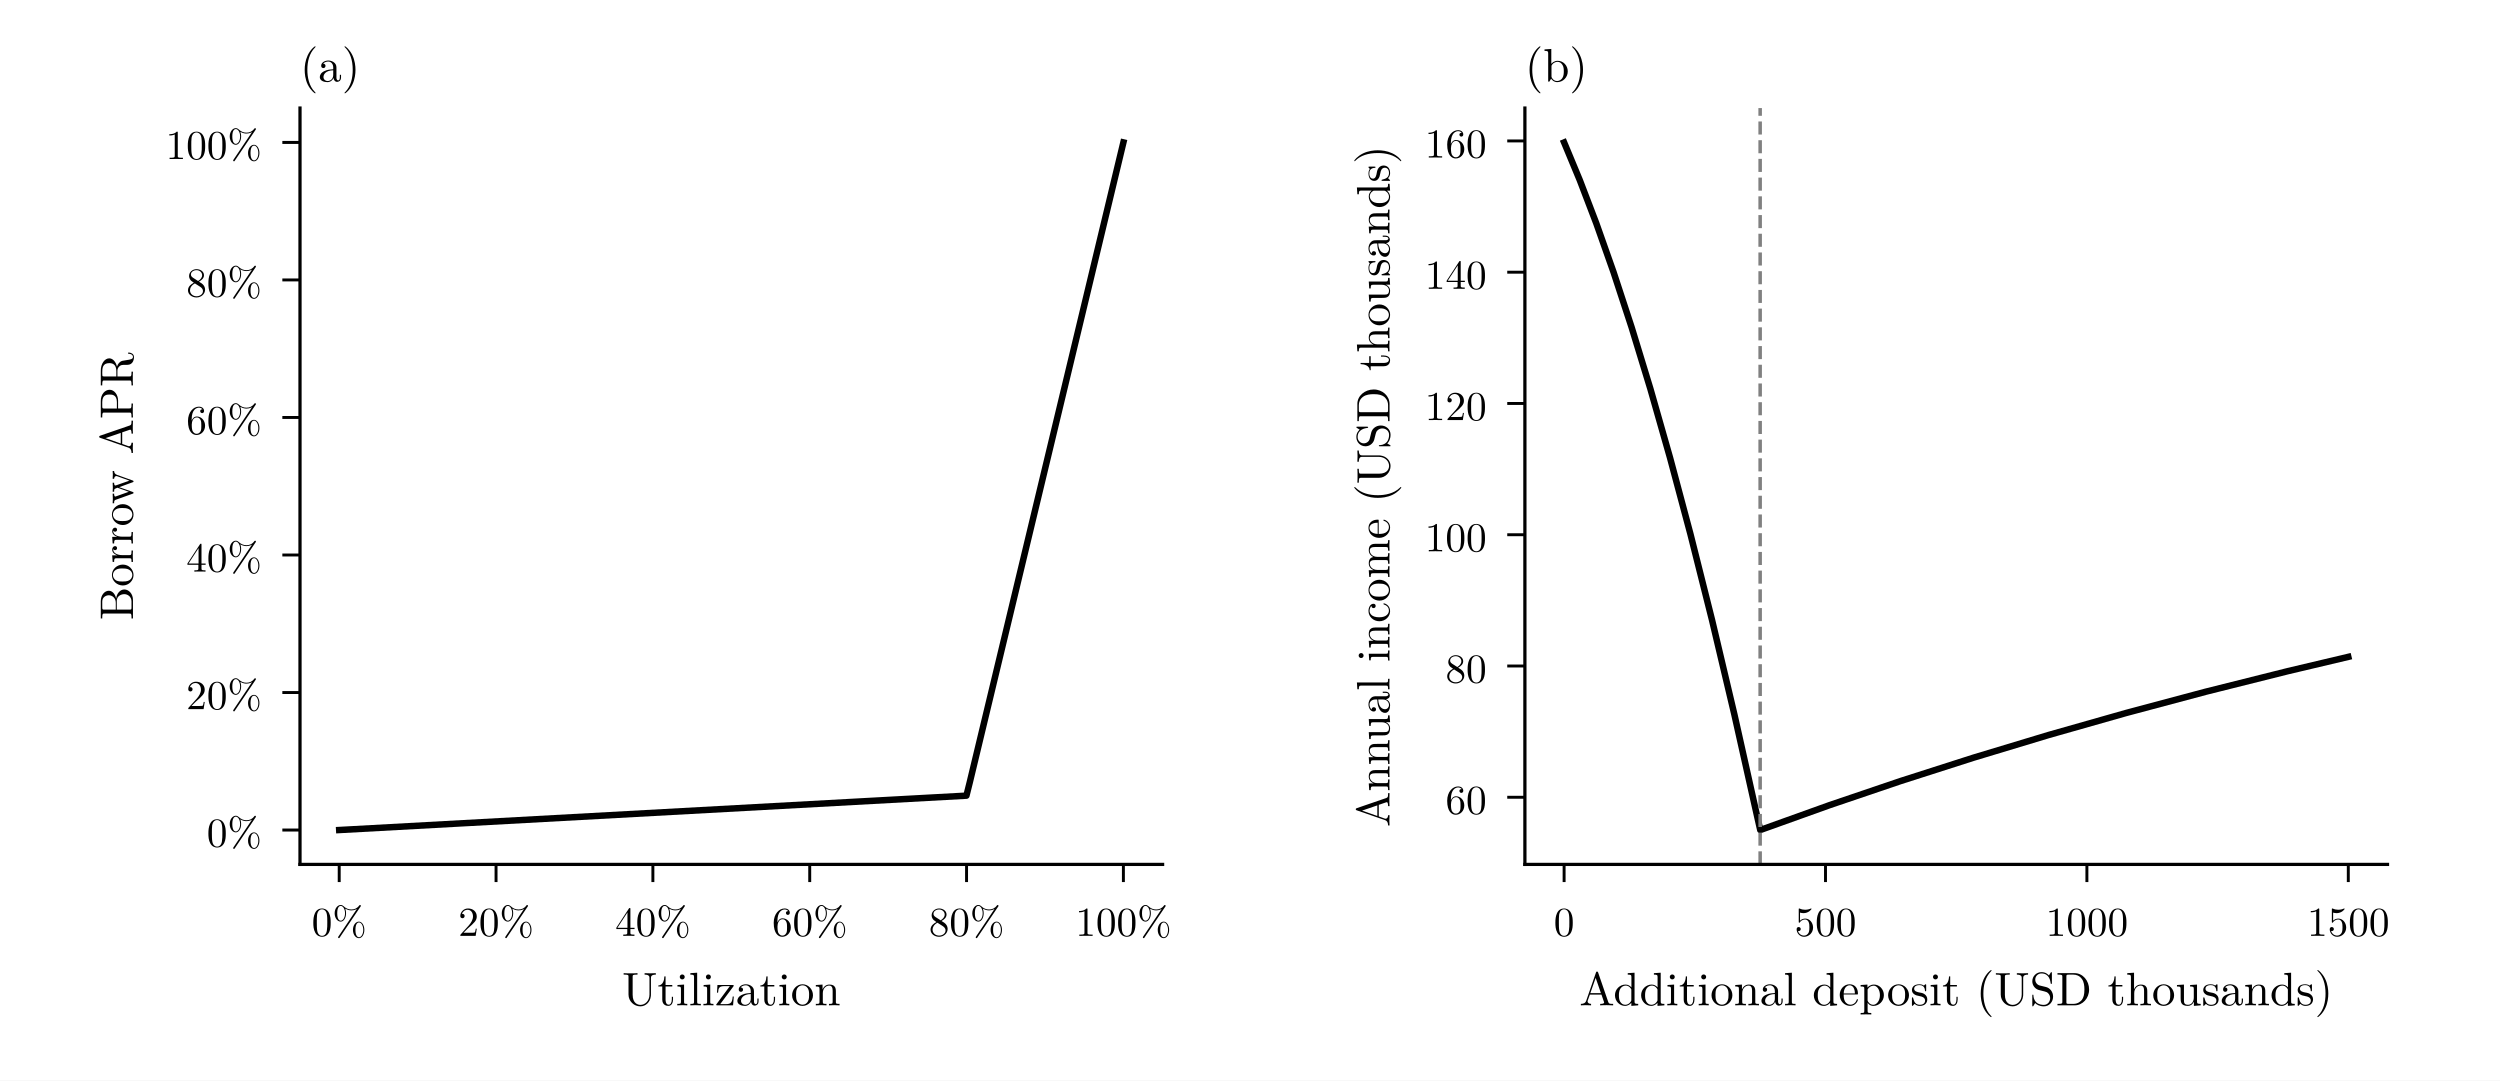
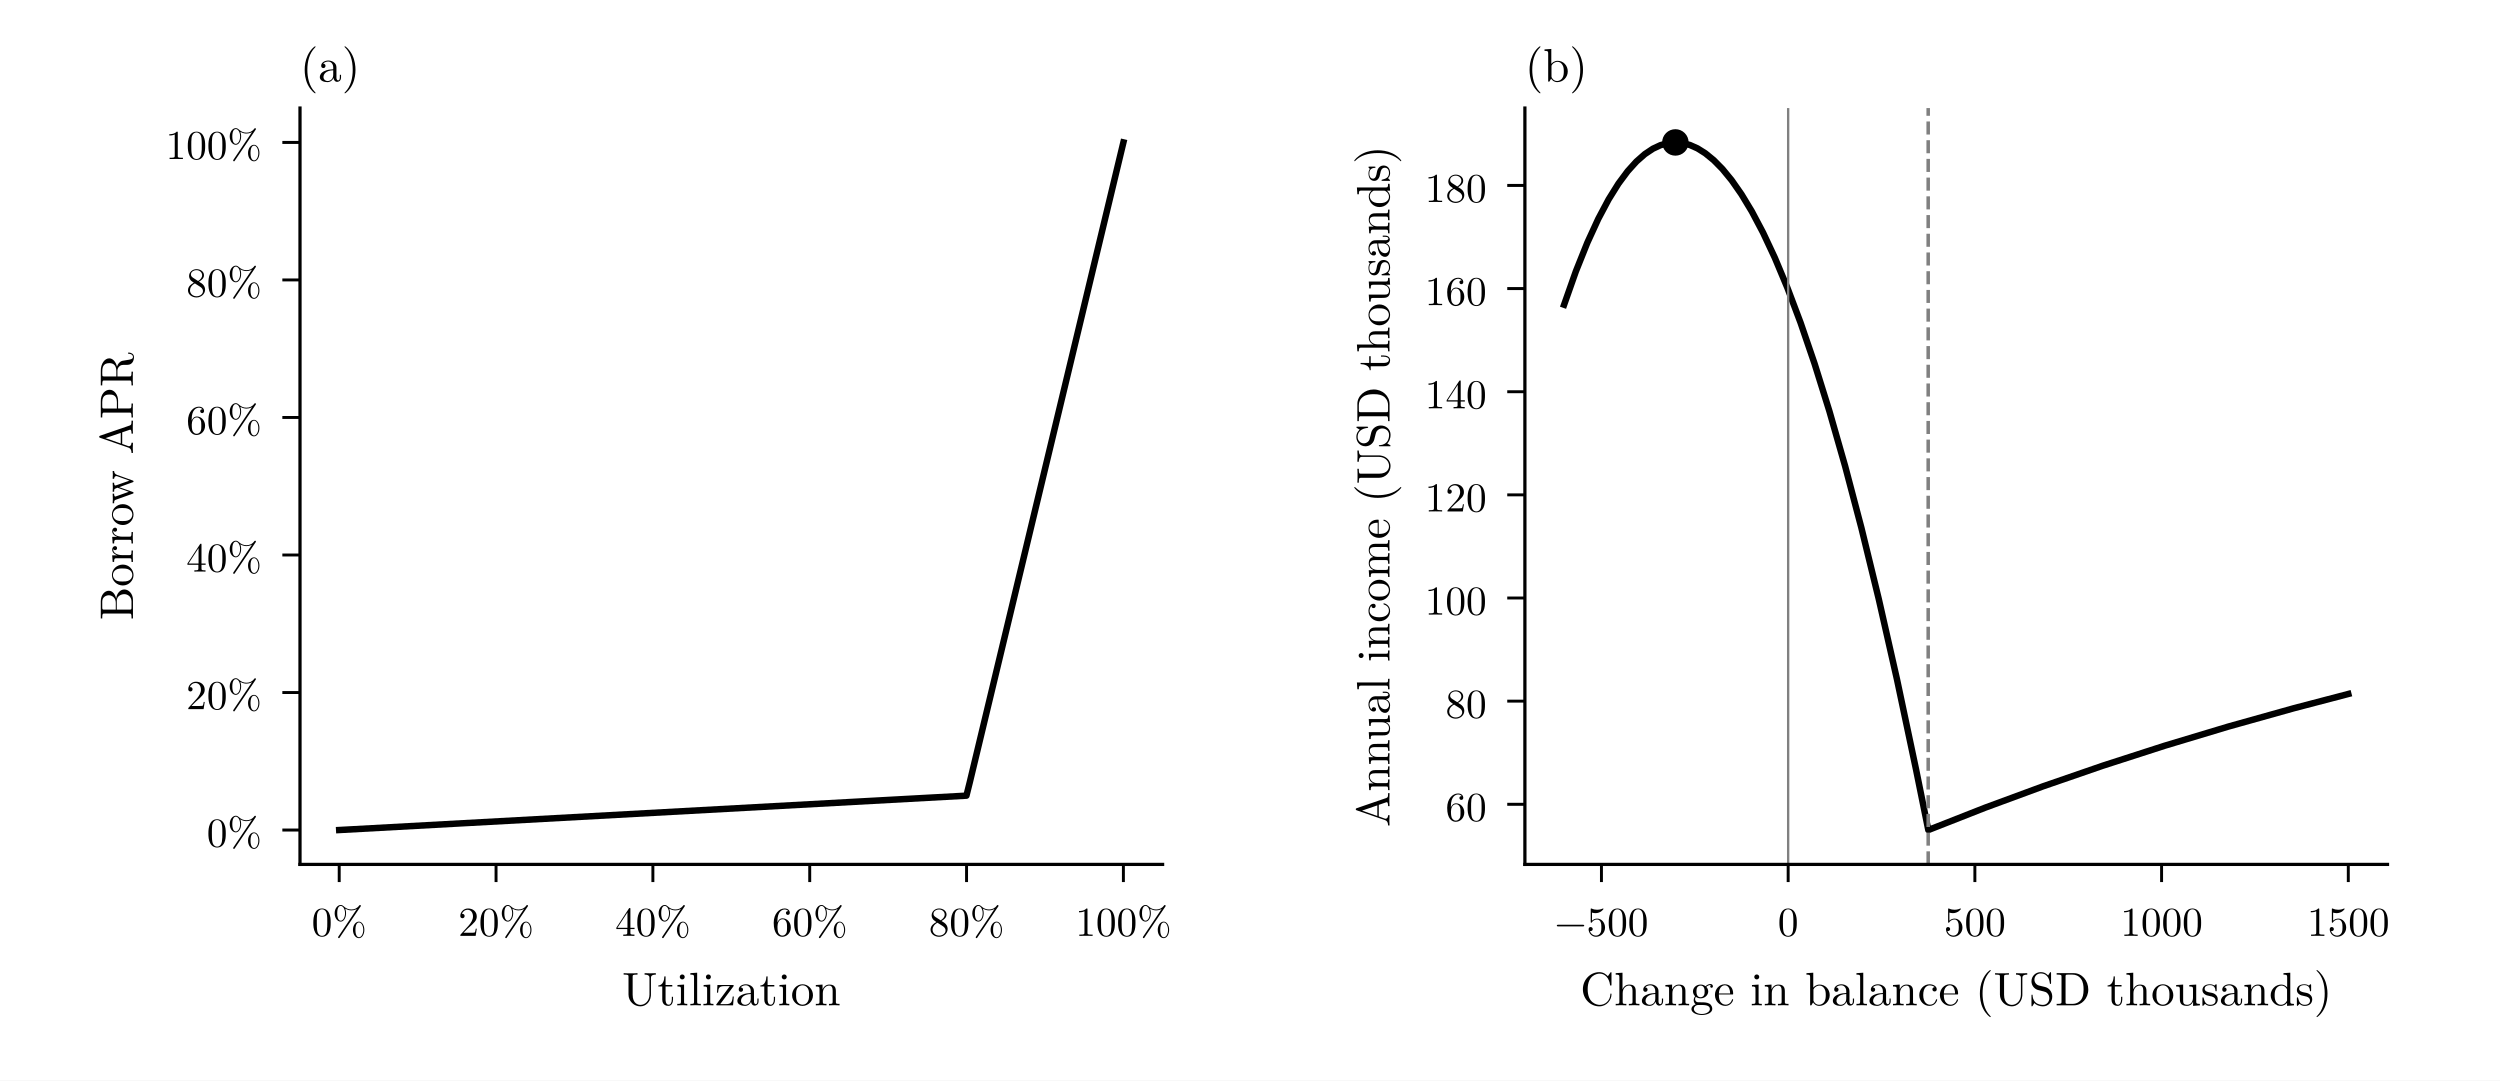
<svg xmlns="http://www.w3.org/2000/svg" xmlns:xlink="http://www.w3.org/1999/xlink" width="424.8pt" height="183.6pt" viewBox="0 0 424.8 183.6" version="1.1">
  <defs>
    <style type="text/css">*{stroke-linejoin: round; stroke-linecap: butt}</style>
  </defs>
  <g id="figure_1">
    <g id="patch_1">
      <path d="M 0 183.6  L 424.8 183.6  L 424.8 0  L 0 0  z " style="fill: #ffffff" />
    </g>
    <g id="axes_1">
      <g id="patch_2">
        <path d="M 50.976 146.88  L 197.55 146.88  L 197.55 18.36  L 50.976 18.36  z " style="fill: #ffffff" />
      </g>
      <g id="matplotlib.axis_1">
        <g id="xtick_1">
          <g id="line2d_1">
            <defs>
-               <path id="m8e862f8590" d="M 0 0  L 0 3  " style="stroke: #000000; stroke-width: 0.5" />
+               <path id="m907b33ca61" d="M 0 0  L 0 3  " style="stroke: #000000; stroke-width: 0.5" />
            </defs>
            <g>
-               <use xlink:href="#m8e862f8590" x="57.638" y="146.88" style="stroke: #000000; stroke-width: 0.5" />
+               <use xlink:href="#m907b33ca61" x="57.638" y="146.88" style="stroke: #000000; stroke-width: 0.5" />
            </g>
          </g>
          <g id="text_1">
            <text style="font-size: 7px; font-family: 'Latin Modern Roman', 'DejaVu Serif', serif; text-anchor: middle" x="57.638" y="159.022" transform="rotate(-0 57.63843 159.022)">0%</text>
          </g>
        </g>
        <g id="xtick_2">
          <g id="line2d_2">
            <g>
-               <use xlink:href="#m8e862f8590" x="84.288" y="146.88" style="stroke: #000000; stroke-width: 0.5" />
+               <use xlink:href="#m907b33ca61" x="84.288" y="146.88" style="stroke: #000000; stroke-width: 0.5" />
            </g>
          </g>
          <g id="text_2">
            <text style="font-size: 7px; font-family: 'Latin Modern Roman', 'DejaVu Serif', serif; text-anchor: middle" x="84.288" y="159.022" transform="rotate(-0 84.28817 159.022)">20%</text>
          </g>
        </g>
        <g id="xtick_3">
          <g id="line2d_3">
            <g>
-               <use xlink:href="#m8e862f8590" x="110.938" y="146.88" style="stroke: #000000; stroke-width: 0.5" />
+               <use xlink:href="#m907b33ca61" x="110.938" y="146.88" style="stroke: #000000; stroke-width: 0.5" />
            </g>
          </g>
          <g id="text_3">
            <text style="font-size: 7px; font-family: 'Latin Modern Roman', 'DejaVu Serif', serif; text-anchor: middle" x="110.938" y="159.022" transform="rotate(-0 110.9379 159.022)">40%</text>
          </g>
        </g>
        <g id="xtick_4">
          <g id="line2d_4">
            <g>
-               <use xlink:href="#m8e862f8590" x="137.588" y="146.88" style="stroke: #000000; stroke-width: 0.5" />
+               <use xlink:href="#m907b33ca61" x="137.588" y="146.88" style="stroke: #000000; stroke-width: 0.5" />
            </g>
          </g>
          <g id="text_4">
            <text style="font-size: 7px; font-family: 'Latin Modern Roman', 'DejaVu Serif', serif; text-anchor: middle" x="137.588" y="159.022" transform="rotate(-0 137.5876 159.022)">60%</text>
          </g>
        </g>
        <g id="xtick_5">
          <g id="line2d_5">
            <g>
-               <use xlink:href="#m8e862f8590" x="164.237" y="146.88" style="stroke: #000000; stroke-width: 0.5" />
+               <use xlink:href="#m907b33ca61" x="164.237" y="146.88" style="stroke: #000000; stroke-width: 0.5" />
            </g>
          </g>
          <g id="text_5">
            <text style="font-size: 7px; font-family: 'Latin Modern Roman', 'DejaVu Serif', serif; text-anchor: middle" x="164.237" y="159.022" transform="rotate(-0 164.2374 159.022)">80%</text>
          </g>
        </g>
        <g id="xtick_6">
          <g id="line2d_6">
            <g>
-               <use xlink:href="#m8e862f8590" x="190.887" y="146.88" style="stroke: #000000; stroke-width: 0.5" />
+               <use xlink:href="#m907b33ca61" x="190.887" y="146.88" style="stroke: #000000; stroke-width: 0.5" />
            </g>
          </g>
          <g id="text_6">
            <text style="font-size: 7px; font-family: 'Latin Modern Roman', 'DejaVu Serif', serif; text-anchor: middle" x="190.887" y="159.022" transform="rotate(-0 190.8871 159.022)">100%</text>
          </g>
        </g>
        <g id="text_7">
          <text style="font-size: 8px; font-family: 'Latin Modern Roman', 'DejaVu Serif', serif; text-anchor: middle" x="124.263" y="170.828" transform="rotate(-0 124.2628 170.828)">Utilization</text>
        </g>
      </g>
      <g id="matplotlib.axis_2">
        <g id="ytick_1">
          <g id="line2d_7">
            <defs>
-               <path id="m1ce564bcd5" d="M 0 0  L -3 0  " style="stroke: #000000; stroke-width: 0.5" />
+               <path id="mdff8092068" d="M 0 0  L -3 0  " style="stroke: #000000; stroke-width: 0.5" />
            </defs>
            <g>
-               <use xlink:href="#m1ce564bcd5" x="50.976" y="141.038" style="stroke: #000000; stroke-width: 0.5" />
+               <use xlink:href="#mdff8092068" x="50.976" y="141.038" style="stroke: #000000; stroke-width: 0.5" />
            </g>
          </g>
          <g id="text_8">
            <text style="font-size: 7px; font-family: 'Latin Modern Roman', 'DejaVu Serif', serif; text-anchor: end" x="44.476" y="143.859" transform="rotate(-0 44.476 143.8592)">0%</text>
          </g>
        </g>
        <g id="ytick_2">
          <g id="line2d_8">
            <g>
-               <use xlink:href="#m1ce564bcd5" x="50.976" y="117.671" style="stroke: #000000; stroke-width: 0.5" />
+               <use xlink:href="#mdff8092068" x="50.976" y="117.671" style="stroke: #000000; stroke-width: 0.5" />
            </g>
          </g>
          <g id="text_9">
            <text style="font-size: 7px; font-family: 'Latin Modern Roman', 'DejaVu Serif', serif; text-anchor: end" x="44.476" y="120.492" transform="rotate(-0 44.476 120.4919)">20%</text>
          </g>
        </g>
        <g id="ytick_3">
          <g id="line2d_9">
            <g>
-               <use xlink:href="#m1ce564bcd5" x="50.976" y="94.304" style="stroke: #000000; stroke-width: 0.5" />
+               <use xlink:href="#mdff8092068" x="50.976" y="94.304" style="stroke: #000000; stroke-width: 0.5" />
            </g>
          </g>
          <g id="text_10">
            <text style="font-size: 7px; font-family: 'Latin Modern Roman', 'DejaVu Serif', serif; text-anchor: end" x="44.476" y="97.125" transform="rotate(-0 44.476 97.12464)">40%</text>
          </g>
        </g>
        <g id="ytick_4">
          <g id="line2d_10">
            <g>
-               <use xlink:href="#m1ce564bcd5" x="50.976" y="70.936" style="stroke: #000000; stroke-width: 0.5" />
+               <use xlink:href="#mdff8092068" x="50.976" y="70.936" style="stroke: #000000; stroke-width: 0.5" />
            </g>
          </g>
          <g id="text_11">
            <text style="font-size: 7px; font-family: 'Latin Modern Roman', 'DejaVu Serif', serif; text-anchor: end" x="44.476" y="73.757" transform="rotate(-0 44.476 73.75736)">60%</text>
          </g>
        </g>
        <g id="ytick_5">
          <g id="line2d_11">
            <g>
-               <use xlink:href="#m1ce564bcd5" x="50.976" y="47.569" style="stroke: #000000; stroke-width: 0.5" />
+               <use xlink:href="#mdff8092068" x="50.976" y="47.569" style="stroke: #000000; stroke-width: 0.5" />
            </g>
          </g>
          <g id="text_12">
            <text style="font-size: 7px; font-family: 'Latin Modern Roman', 'DejaVu Serif', serif; text-anchor: end" x="44.476" y="50.39" transform="rotate(-0 44.476 50.39009)">80%</text>
          </g>
        </g>
        <g id="ytick_6">
          <g id="line2d_12">
            <g>
-               <use xlink:href="#m1ce564bcd5" x="50.976" y="24.202" style="stroke: #000000; stroke-width: 0.5" />
+               <use xlink:href="#mdff8092068" x="50.976" y="24.202" style="stroke: #000000; stroke-width: 0.5" />
            </g>
          </g>
          <g id="text_13">
            <text style="font-size: 7px; font-family: 'Latin Modern Roman', 'DejaVu Serif', serif; text-anchor: end" x="44.476" y="27.023" transform="rotate(-0 44.476 27.02282)">100%</text>
          </g>
        </g>
        <g id="text_14">
          <text style="font-size: 8px; font-family: 'Latin Modern Roman', 'DejaVu Serif', serif; text-anchor: middle" x="22.593" y="82.62" transform="rotate(-90 22.59322 82.62)">Borrow APR</text>
        </g>
      </g>
      <g id="line2d_13">
-         <path d="M 57.638 141.038  L 164.215 135.198  L 164.771 132.975  L 190.887 24.202  L 190.887 24.202  " clip-path="url(#p26e7259688)" style="fill: none; stroke: #000000; stroke-width: 1.1; stroke-linecap: square" />
+         <path d="M 57.638 141.038  L 164.215 135.198  L 164.771 132.975  L 190.887 24.202  L 190.887 24.202  " clip-path="url(#p0b4734673a)" style="fill: none; stroke: #000000; stroke-width: 1.1; stroke-linecap: square" />
      </g>
      <g id="patch_3">
        <path d="M 50.976 146.88  L 50.976 18.36  " style="fill: none; stroke: #000000; stroke-width: 0.55; stroke-linejoin: miter; stroke-linecap: square" />
      </g>
      <g id="patch_4">
        <path d="M 50.976 146.88  L 197.55 146.88  " style="fill: none; stroke: #000000; stroke-width: 0.55; stroke-linejoin: miter; stroke-linecap: square" />
      </g>
      <g id="text_15">
        <text style="font-size: 8px; font-family: 'Latin Modern Roman', 'DejaVu Serif', serif; text-anchor: start" x="50.976" y="13.862" transform="rotate(-0 50.976 13.8618)">(a)</text>
      </g>
    </g>
    <g id="axes_2">
      <g id="patch_5">
        <path d="M 259.11 146.88  L 405.684 146.88  L 405.684 18.36  L 259.11 18.36  z " style="fill: #ffffff" />
      </g>
      <g id="matplotlib.axis_3">
        <g id="xtick_7">
          <g id="line2d_14">
            <g>
-               <use xlink:href="#m8e862f8590" x="265.773" y="146.88" style="stroke: #000000; stroke-width: 0.5" />
+               <use xlink:href="#m907b33ca61" x="272.118" y="146.88" style="stroke: #000000; stroke-width: 0.5" />
            </g>
          </g>
          <g id="text_16">
-             <text style="font-size: 7px; font-family: 'Latin Modern Roman', 'DejaVu Serif', serif; text-anchor: middle" x="265.773" y="159.022" transform="rotate(-0 265.7729 159.022)">0</text>
+             <text style="font-size: 7px; font-family: 'Latin Modern Roman', 'DejaVu Serif', serif; text-anchor: middle" x="272.118" y="159.022" transform="rotate(-0 272.1181 159.022)">−500</text>
          </g>
        </g>
        <g id="xtick_8">
          <g id="line2d_15">
            <g>
-               <use xlink:href="#m8e862f8590" x="310.189" y="146.88" style="stroke: #000000; stroke-width: 0.5" />
+               <use xlink:href="#m907b33ca61" x="303.844" y="146.88" style="stroke: #000000; stroke-width: 0.5" />
            </g>
          </g>
          <g id="text_17">
-             <text style="font-size: 7px; font-family: 'Latin Modern Roman', 'DejaVu Serif', serif; text-anchor: middle" x="310.189" y="159.022" transform="rotate(-0 310.1891 159.022)">500</text>
+             <text style="font-size: 7px; font-family: 'Latin Modern Roman', 'DejaVu Serif', serif; text-anchor: middle" x="303.844" y="159.022" transform="rotate(-0 303.8439 159.022)">0</text>
          </g>
        </g>
        <g id="xtick_9">
          <g id="line2d_16">
            <g>
-               <use xlink:href="#m8e862f8590" x="354.605" y="146.88" style="stroke: #000000; stroke-width: 0.5" />
+               <use xlink:href="#m907b33ca61" x="335.57" y="146.88" style="stroke: #000000; stroke-width: 0.5" />
            </g>
          </g>
          <g id="text_18">
-             <text style="font-size: 7px; font-family: 'Latin Modern Roman', 'DejaVu Serif', serif; text-anchor: middle" x="354.605" y="159.022" transform="rotate(-0 354.6053 159.022)">1000</text>
+             <text style="font-size: 7px; font-family: 'Latin Modern Roman', 'DejaVu Serif', serif; text-anchor: middle" x="335.57" y="159.022" transform="rotate(-0 335.5698 159.022)">500</text>
          </g>
        </g>
        <g id="xtick_10">
          <g id="line2d_17">
            <g>
-               <use xlink:href="#m8e862f8590" x="399.022" y="146.88" style="stroke: #000000; stroke-width: 0.5" />
+               <use xlink:href="#m907b33ca61" x="367.296" y="146.88" style="stroke: #000000; stroke-width: 0.5" />
            </g>
          </g>
          <g id="text_19">
+             <text style="font-size: 7px; font-family: 'Latin Modern Roman', 'DejaVu Serif', serif; text-anchor: middle" x="367.296" y="159.022" transform="rotate(-0 367.2957 159.022)">1000</text>
+           </g>
+         </g>
+         <g id="xtick_11">
+           <g id="line2d_18">
+             <g>
+               <use xlink:href="#m907b33ca61" x="399.022" y="146.88" style="stroke: #000000; stroke-width: 0.5" />
+             </g>
+           </g>
+           <g id="text_20">
            <text style="font-size: 7px; font-family: 'Latin Modern Roman', 'DejaVu Serif', serif; text-anchor: middle" x="399.022" y="159.022" transform="rotate(-0 399.0216 159.022)">1500</text>
          </g>
        </g>
-         <g id="text_20">
-           <text style="font-size: 8px; font-family: 'Latin Modern Roman', 'DejaVu Serif', serif; text-anchor: middle" x="332.397" y="170.828" transform="rotate(-0 332.3972 170.828)">Additional deposit (USD thousands)</text>
+         <g id="text_21">
+           <text style="font-size: 8px; font-family: 'Latin Modern Roman', 'DejaVu Serif', serif; text-anchor: middle" x="332.397" y="170.828" transform="rotate(-0 332.3972 170.828)">Change in balance (USD thousands)</text>
        </g>
      </g>
      <g id="matplotlib.axis_4">
        <g id="ytick_7">
-           <g id="line2d_18">
-             <g>
-               <use xlink:href="#m1ce564bcd5" x="259.11" y="135.468" style="stroke: #000000; stroke-width: 0.5" />
-             </g>
-           </g>
-           <g id="text_21">
-             <text style="font-size: 7px; font-family: 'Latin Modern Roman', 'DejaVu Serif', serif; text-anchor: end" x="252.61" y="138.289" transform="rotate(-0 252.6104 138.2895)">60</text>
+           <g id="line2d_19">
+             <g>
+               <use xlink:href="#mdff8092068" x="259.11" y="136.666" style="stroke: #000000; stroke-width: 0.5" />
+             </g>
+           </g>
+           <g id="text_22">
+             <text style="font-size: 7px; font-family: 'Latin Modern Roman', 'DejaVu Serif', serif; text-anchor: end" x="252.61" y="139.487" transform="rotate(-0 252.6104 139.4866)">60</text>
          </g>
        </g>
        <g id="ytick_8">
-           <g id="line2d_19">
-             <g>
-               <use xlink:href="#m1ce564bcd5" x="259.11" y="113.165" style="stroke: #000000; stroke-width: 0.5" />
-             </g>
-           </g>
-           <g id="text_22">
-             <text style="font-size: 7px; font-family: 'Latin Modern Roman', 'DejaVu Serif', serif; text-anchor: end" x="252.61" y="115.986" transform="rotate(-0 252.6104 115.9859)">80</text>
+           <g id="line2d_20">
+             <g>
+               <use xlink:href="#mdff8092068" x="259.11" y="119.139" style="stroke: #000000; stroke-width: 0.5" />
+             </g>
+           </g>
+           <g id="text_23">
+             <text style="font-size: 7px; font-family: 'Latin Modern Roman', 'DejaVu Serif', serif; text-anchor: end" x="252.61" y="121.96" transform="rotate(-0 252.6104 121.9603)">80</text>
          </g>
        </g>
        <g id="ytick_9">
-           <g id="line2d_20">
-             <g>
-               <use xlink:href="#m1ce564bcd5" x="259.11" y="90.861" style="stroke: #000000; stroke-width: 0.5" />
-             </g>
-           </g>
-           <g id="text_23">
-             <text style="font-size: 7px; font-family: 'Latin Modern Roman', 'DejaVu Serif', serif; text-anchor: end" x="252.61" y="93.682" transform="rotate(-0 252.6104 93.68243)">100</text>
+           <g id="line2d_21">
+             <g>
+               <use xlink:href="#mdff8092068" x="259.11" y="101.613" style="stroke: #000000; stroke-width: 0.5" />
+             </g>
+           </g>
+           <g id="text_24">
+             <text style="font-size: 7px; font-family: 'Latin Modern Roman', 'DejaVu Serif', serif; text-anchor: end" x="252.61" y="104.434" transform="rotate(-0 252.6104 104.4339)">100</text>
          </g>
        </g>
        <g id="ytick_10">
-           <g id="line2d_21">
-             <g>
-               <use xlink:href="#m1ce564bcd5" x="259.11" y="68.558" style="stroke: #000000; stroke-width: 0.5" />
-             </g>
-           </g>
-           <g id="text_24">
-             <text style="font-size: 7px; font-family: 'Latin Modern Roman', 'DejaVu Serif', serif; text-anchor: end" x="252.61" y="71.379" transform="rotate(-0 252.6104 71.37892)">120</text>
+           <g id="line2d_22">
+             <g>
+               <use xlink:href="#mdff8092068" x="259.11" y="84.087" style="stroke: #000000; stroke-width: 0.5" />
+             </g>
+           </g>
+           <g id="text_25">
+             <text style="font-size: 7px; font-family: 'Latin Modern Roman', 'DejaVu Serif', serif; text-anchor: end" x="252.61" y="86.908" transform="rotate(-0 252.6104 86.90762)">120</text>
          </g>
        </g>
        <g id="ytick_11">
-           <g id="line2d_22">
-             <g>
-               <use xlink:href="#m1ce564bcd5" x="259.11" y="46.254" style="stroke: #000000; stroke-width: 0.5" />
-             </g>
-           </g>
-           <g id="text_25">
-             <text style="font-size: 7px; font-family: 'Latin Modern Roman', 'DejaVu Serif', serif; text-anchor: end" x="252.61" y="49.075" transform="rotate(-0 252.6104 49.07541)">140</text>
+           <g id="line2d_23">
+             <g>
+               <use xlink:href="#mdff8092068" x="259.11" y="66.56" style="stroke: #000000; stroke-width: 0.5" />
+             </g>
+           </g>
+           <g id="text_26">
+             <text style="font-size: 7px; font-family: 'Latin Modern Roman', 'DejaVu Serif', serif; text-anchor: end" x="252.61" y="69.381" transform="rotate(-0 252.6104 69.38129)">140</text>
          </g>
        </g>
        <g id="ytick_12">
-           <g id="line2d_23">
-             <g>
-               <use xlink:href="#m1ce564bcd5" x="259.11" y="23.951" style="stroke: #000000; stroke-width: 0.5" />
-             </g>
-           </g>
-           <g id="text_26">
-             <text style="font-size: 7px; font-family: 'Latin Modern Roman', 'DejaVu Serif', serif; text-anchor: end" x="252.61" y="26.772" transform="rotate(-0 252.6104 26.7719)">160</text>
-           </g>
-         </g>
-         <g id="text_27">
+           <g id="line2d_24">
+             <g>
+               <use xlink:href="#mdff8092068" x="259.11" y="49.034" style="stroke: #000000; stroke-width: 0.5" />
+             </g>
+           </g>
+           <g id="text_27">
+             <text style="font-size: 7px; font-family: 'Latin Modern Roman', 'DejaVu Serif', serif; text-anchor: end" x="252.61" y="51.855" transform="rotate(-0 252.6104 51.85498)">160</text>
+           </g>
+         </g>
+         <g id="ytick_13">
+           <g id="line2d_25">
+             <g>
+               <use xlink:href="#mdff8092068" x="259.11" y="31.508" style="stroke: #000000; stroke-width: 0.5" />
+             </g>
+           </g>
+           <g id="text_28">
+             <text style="font-size: 7px; font-family: 'Latin Modern Roman', 'DejaVu Serif', serif; text-anchor: end" x="252.61" y="34.329" transform="rotate(-0 252.6104 34.32865)">180</text>
+           </g>
+         </g>
+         <g id="text_29">
          <text style="font-size: 8px; font-family: 'Latin Modern Roman', 'DejaVu Serif', serif; text-anchor: middle" x="236.11" y="82.62" transform="rotate(-90 236.1104 82.62)">Annual income (USD thousands)</text>
        </g>
      </g>
-       <g id="line2d_24">
-         <path d="M 265.773 24.202  L 268.439 30.617  L 271.239 37.94  L 274.172 46.242  L 277.238 55.599  L 280.438 66.084  L 283.77 77.773  L 287.237 90.741  L 290.903 105.334  L 294.702 121.386  L 298.635 138.971  L 299.102 141.038  L 299.168 141.014  L 310.9 136.804  L 322.965 132.71  L 335.363 128.739  L 348.095 124.894  L 361.227 121.162  L 374.758 117.548  L 388.69 114.058  L 399.022 111.613  L 399.022 111.613  " clip-path="url(#p118e4dae32)" style="fill: none; stroke: #000000; stroke-width: 1.1; stroke-linecap: square" />
-       </g>
-       <g id="line2d_25">
-         <path d="M 299.085 146.88  L 299.085 18.36  " clip-path="url(#p118e4dae32)" style="fill: none; stroke-dasharray: 2.22,0.96; stroke-dashoffset: 0; stroke: #808080; stroke-width: 0.6" />
+       <g id="line2d_26">
+         <path d="M 265.773 51.777  L 267.772 46.106  L 269.724 41.23  L 271.581 37.184  L 273.342 33.871  L 275.008 31.199  L 276.579 29.085  L 278.055 27.452  L 279.483 26.193  L 280.864 25.271  L 282.149 24.67  L 283.435 24.315  L 284.672 24.202  L 285.91 24.311  L 287.148 24.639  L 288.433 25.21  L 289.766 26.046  L 291.194 27.213  L 292.67 28.71  L 294.241 30.625  L 295.907 33.011  L 297.669 35.926  L 299.573 39.523  L 301.572 43.789  L 303.715 48.905  L 305.952 54.837  L 308.332 61.796  L 310.856 69.883  L 313.522 79.204  L 316.283 89.677  L 319.234 101.769  L 322.329 115.413  L 325.566 130.714  L 327.66 141.038  L 327.756 141  L 337.324 137.238  L 347.179 133.605  L 357.319 130.104  L 367.792 126.724  L 378.599 123.472  L 389.786 120.339  L 399.022 117.92  L 399.022 117.92  " clip-path="url(#pe0063a0049)" style="fill: none; stroke: #000000; stroke-width: 1.1; stroke-linecap: square" />
+       </g>
+       <g id="line2d_27">
+         <path d="M 327.638 146.88  L 327.638 18.36  " clip-path="url(#pe0063a0049)" style="fill: none; stroke-dasharray: 2.22,0.96; stroke-dashoffset: 0; stroke: #808080; stroke-width: 0.6" />
+       </g>
+       <g id="line2d_28">
+         <path d="M 303.844 146.88  L 303.844 18.36  " clip-path="url(#pe0063a0049)" style="fill: none; stroke: #808080; stroke-width: 0.4; stroke-linecap: square" />
+       </g>
+       <g id="line2d_29">
+         <defs>
+           <path id="m8ebf3b7bd2" d="M 0 1.75  C 0.464 1.75 0.909 1.566 1.237 1.237  C 1.566 0.909 1.75 0.464 1.75 0  C 1.75 -0.464 1.566 -0.909 1.237 -1.237  C 0.909 -1.566 0.464 -1.75 0 -1.75  C -0.464 -1.75 -0.909 -1.566 -1.237 -1.237  C -1.566 -0.909 -1.75 -0.464 -1.75 0  C -1.75 0.464 -1.566 0.909 -1.237 1.237  C -0.909 1.566 -0.464 1.75 0 1.75  z " style="stroke: #000000" />
+         </defs>
+         <g clip-path="url(#pe0063a0049)">
+           <use xlink:href="#m8ebf3b7bd2" x="284.681" y="24.202" style="stroke: #000000" />
+         </g>
      </g>
      <g id="patch_6">
        <path d="M 259.11 146.88  L 259.11 18.36  " style="fill: none; stroke: #000000; stroke-width: 0.55; stroke-linejoin: miter; stroke-linecap: square" />
      </g>
      <g id="patch_7">
        <path d="M 259.11 146.88  L 405.684 146.88  " style="fill: none; stroke: #000000; stroke-width: 0.55; stroke-linejoin: miter; stroke-linecap: square" />
      </g>
-       <g id="text_28">
+       <g id="text_30">
        <text style="font-size: 8px; font-family: 'Latin Modern Roman', 'DejaVu Serif', serif; text-anchor: start" x="259.11" y="13.862" transform="rotate(-0 259.1104 13.8618)">(b)</text>
      </g>
    </g>
  </g>
  <defs>
-     <clipPath id="p26e7259688">
+     <clipPath id="p0b4734673a">
      <rect x="50.976" y="18.36" width="146.574" height="128.52" />
    </clipPath>
-     <clipPath id="p118e4dae32">
+     <clipPath id="pe0063a0049">
      <rect x="259.11" y="18.36" width="146.574" height="128.52" />
    </clipPath>
  </defs>
</svg>
